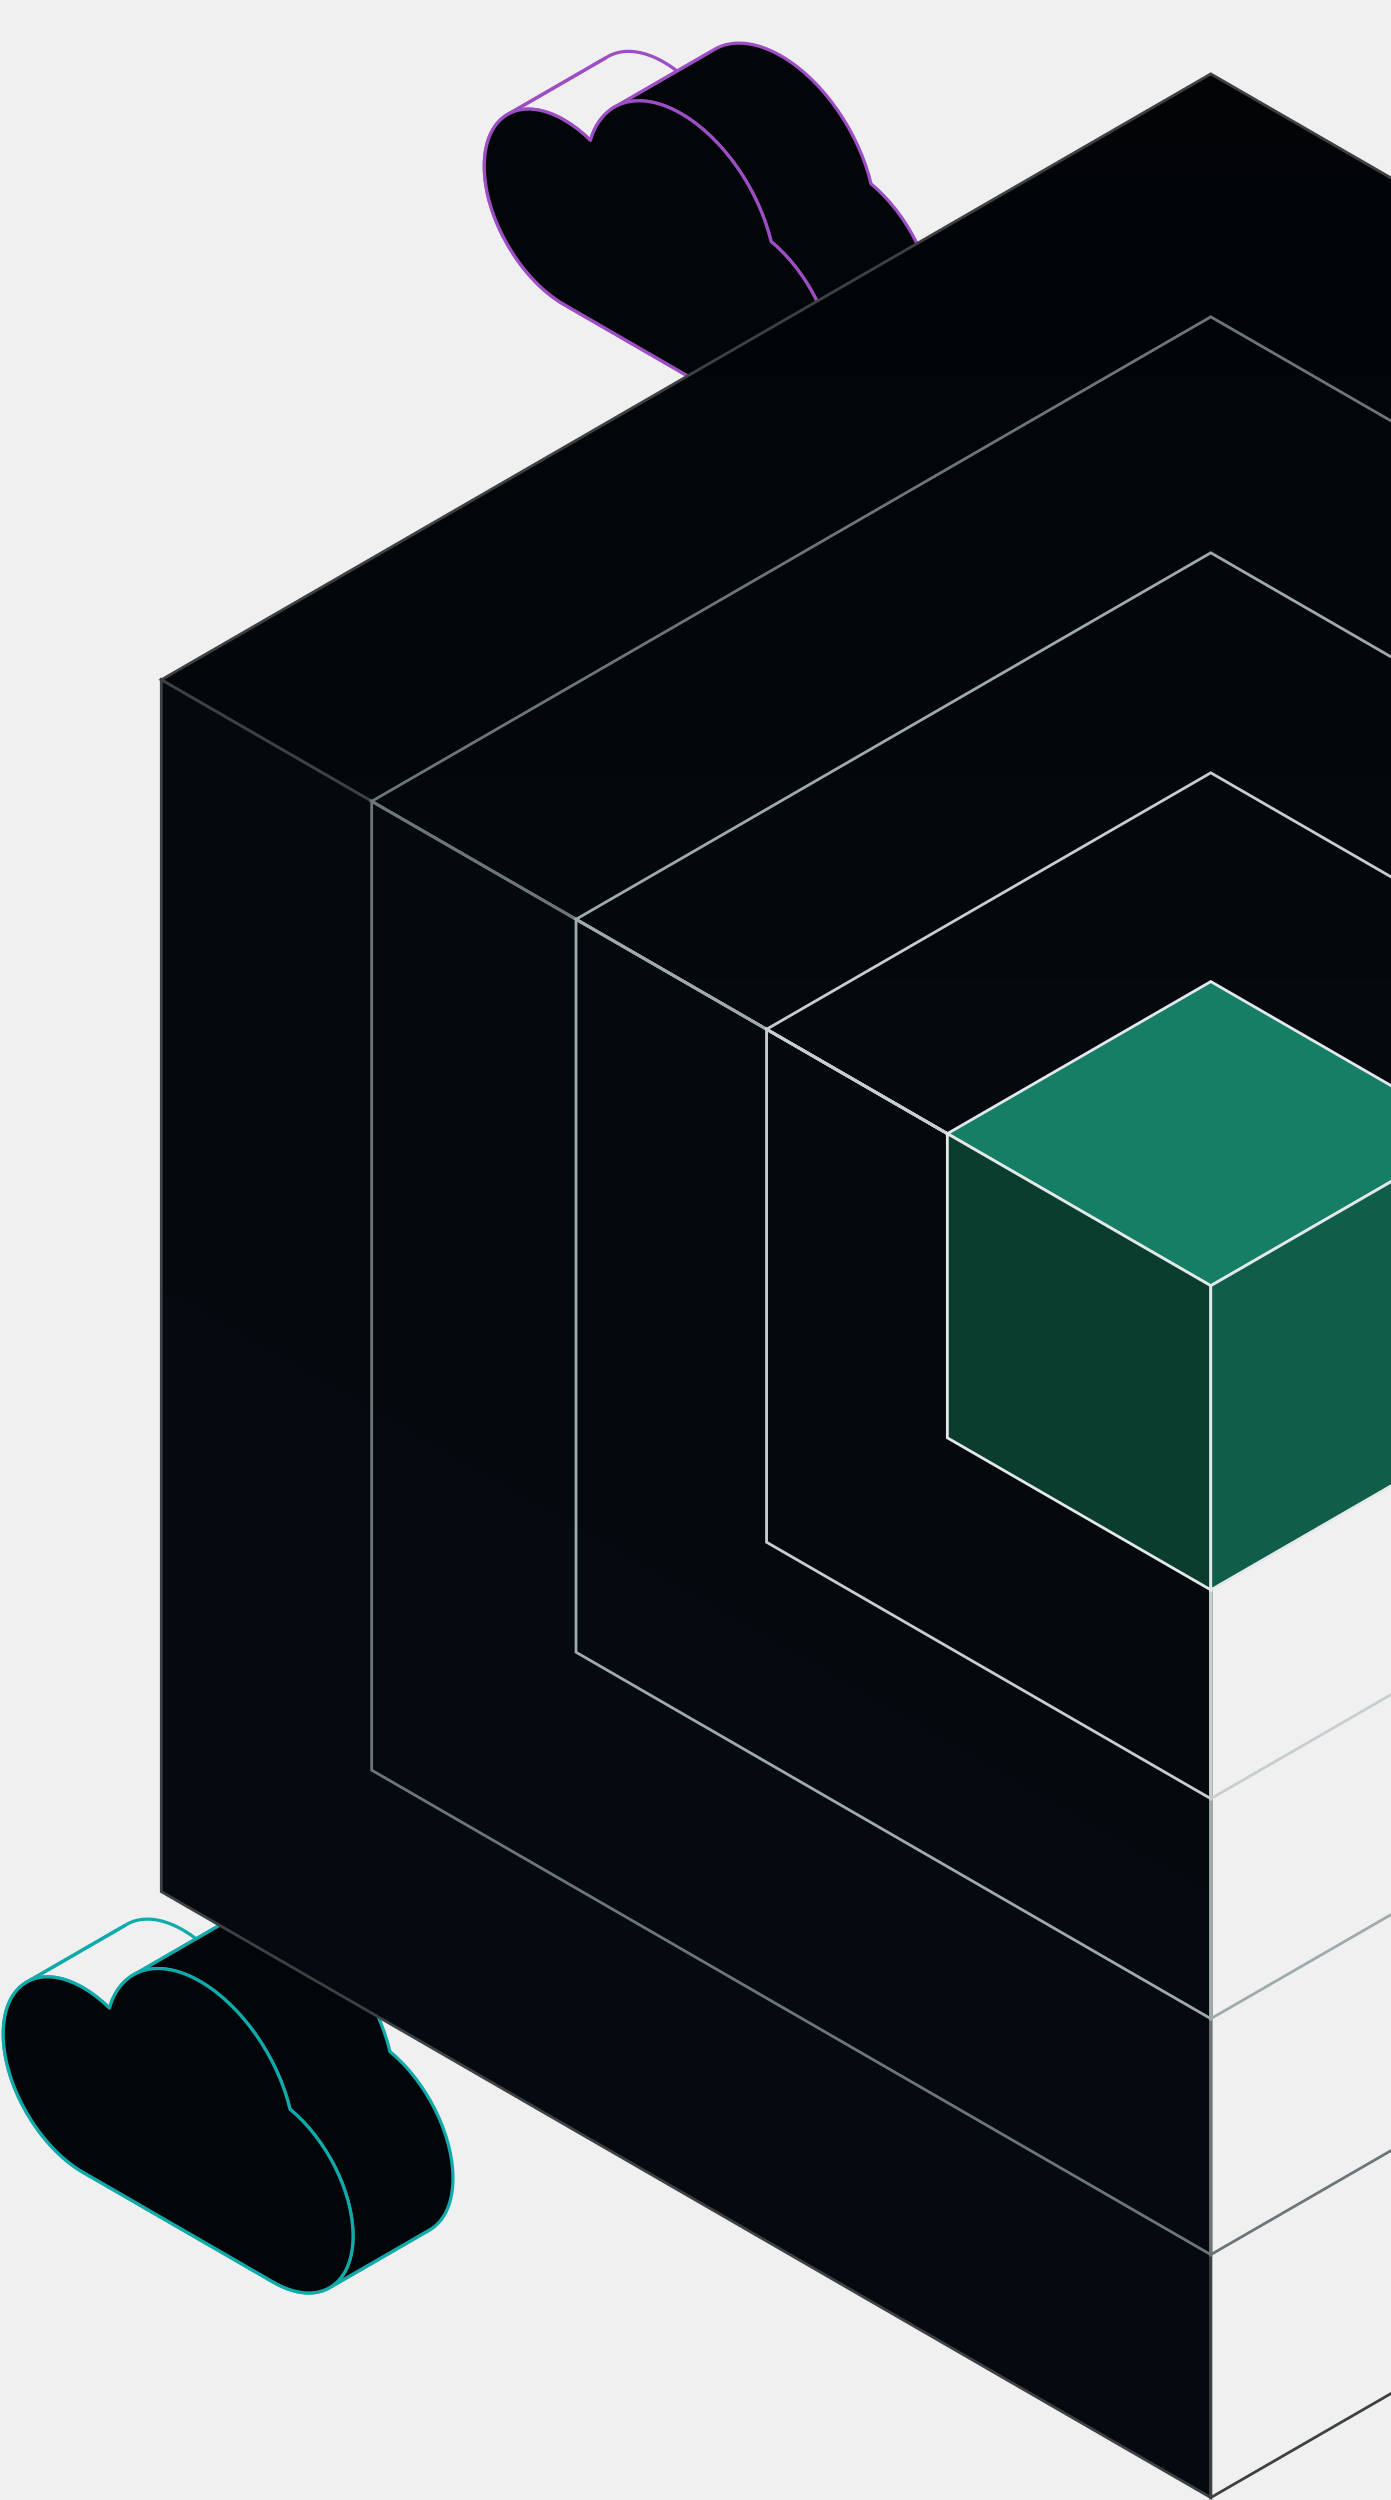
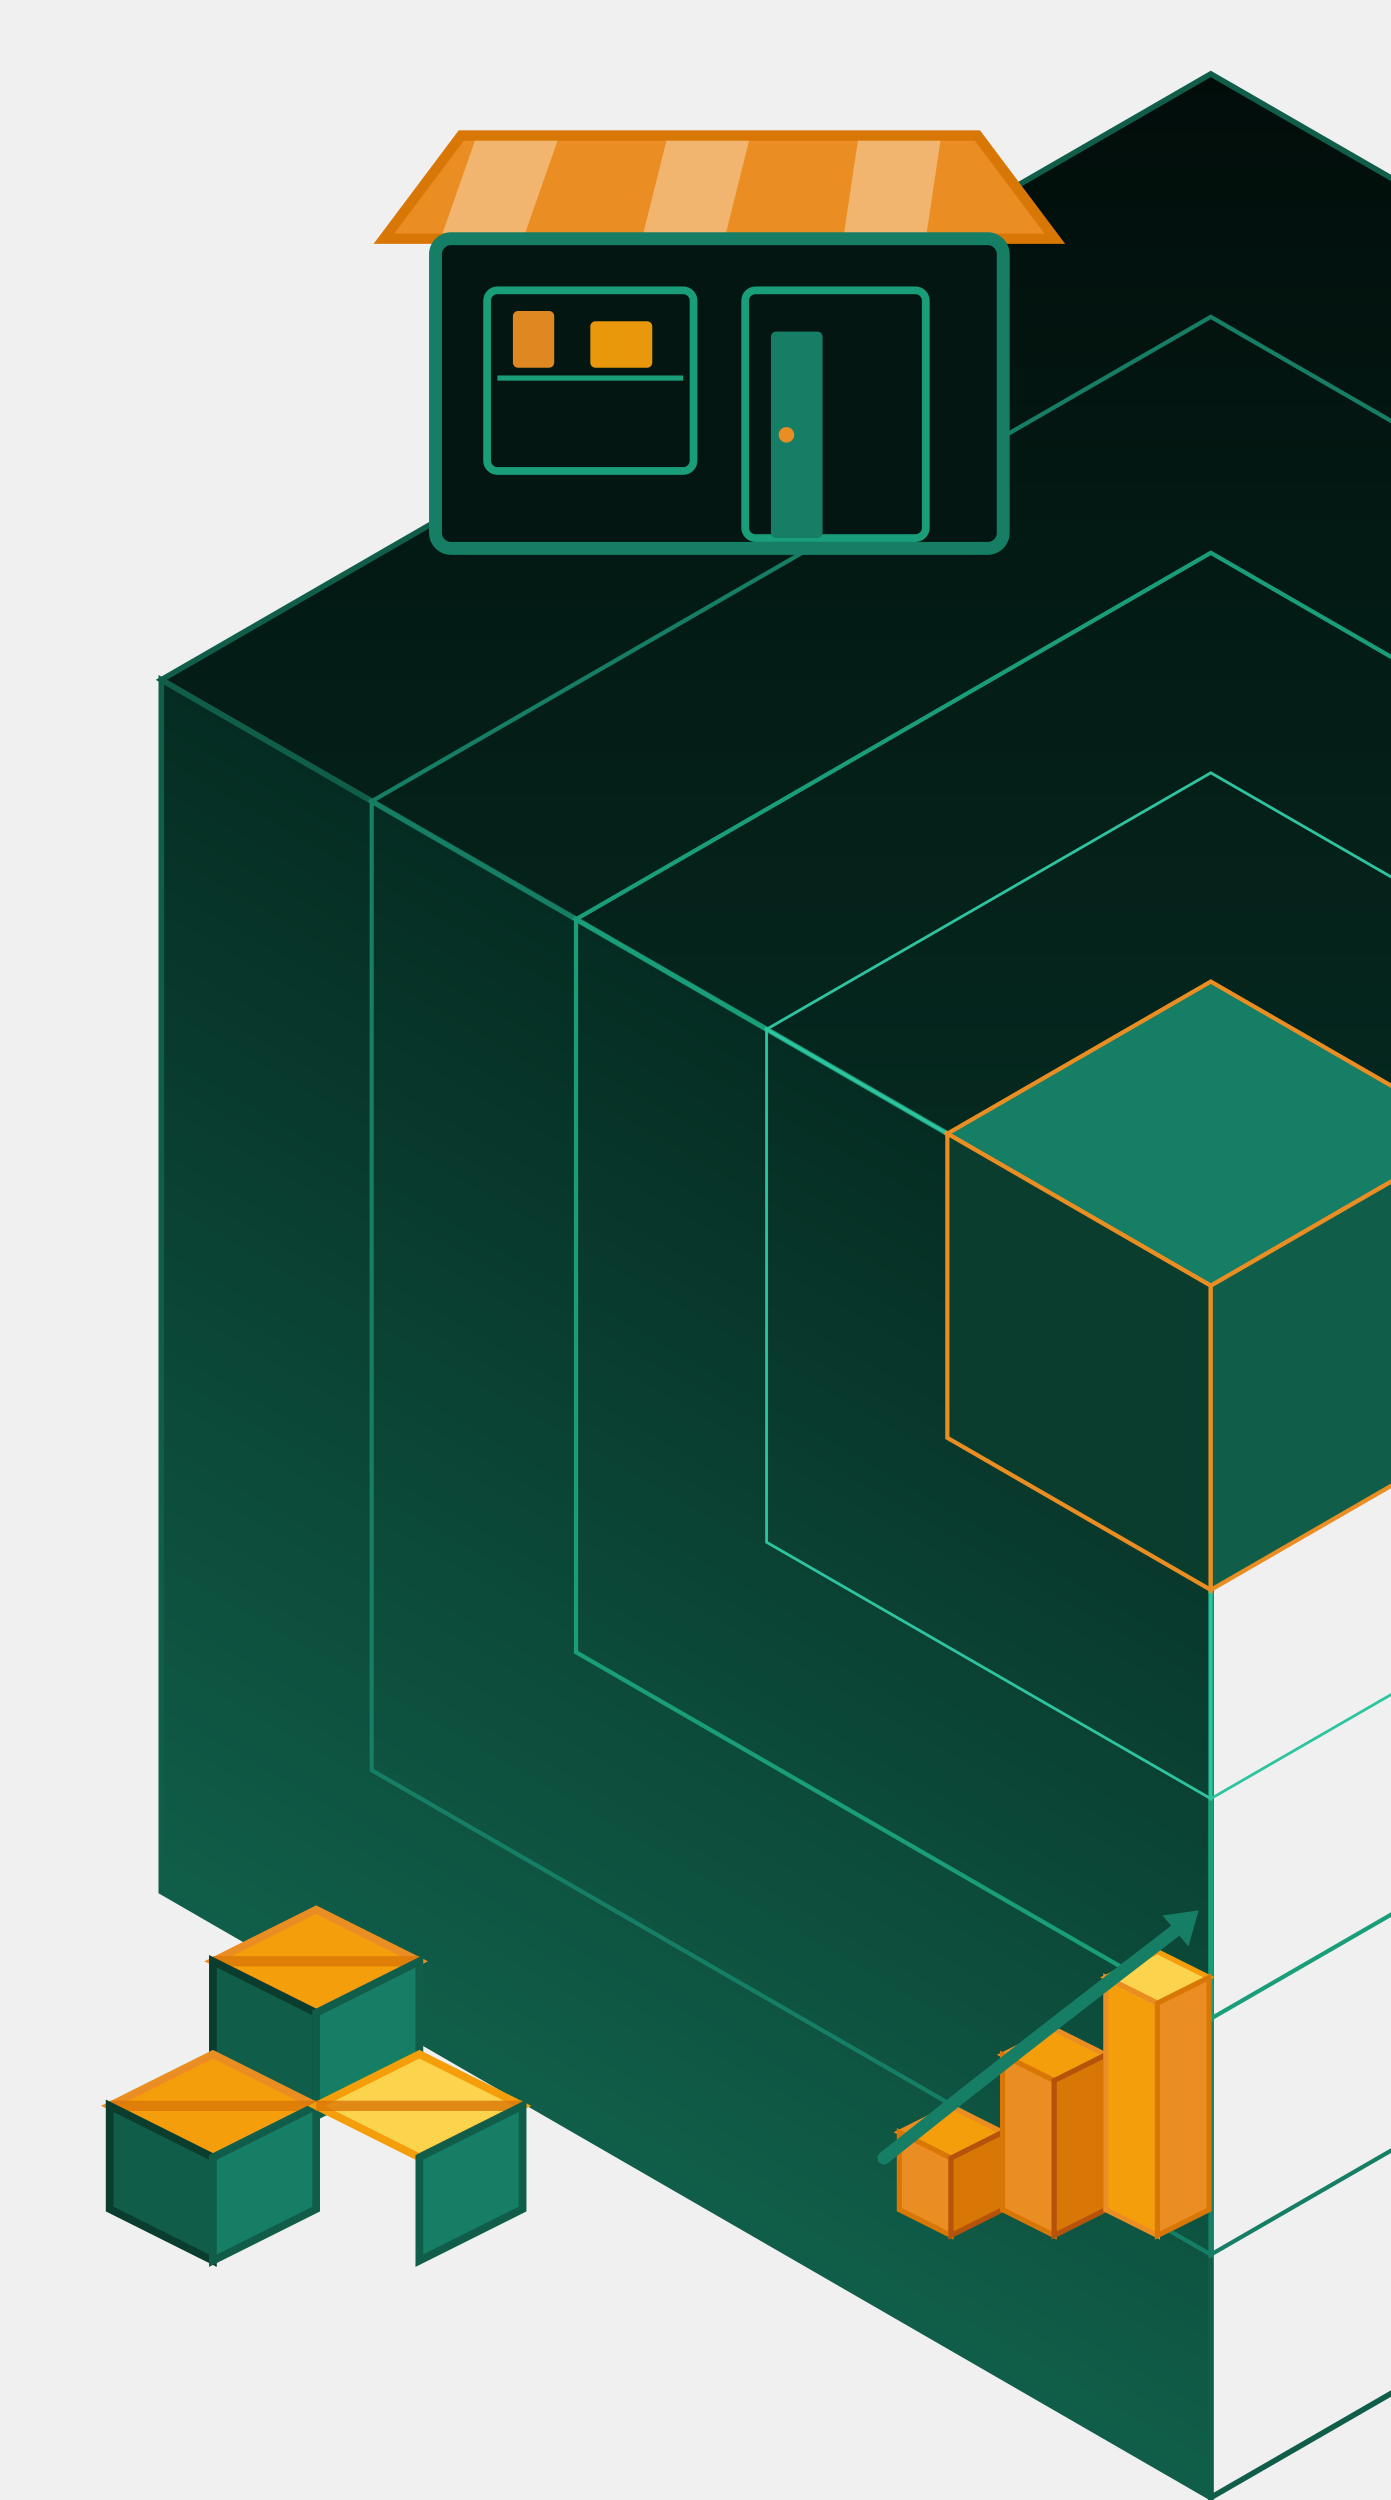
<svg xmlns="http://www.w3.org/2000/svg" width="431" height="775" viewBox="0 0 431 775" fill="none">
-   <path fill-rule="evenodd" clip-rule="evenodd" d="M183.035 43.494C184.296 39.131 186.563 35.84 189.572 33.774L220.554 15.887C217.546 17.952 215.279 21.243 214.018 25.606L183.035 43.494Z" stroke="#9E4EC4" />
-   <path d="M187.827 17.905L156.845 35.793C152.677 38.508 150.124 43.931 150.124 51.518C150.124 67.324 161.206 86.536 174.877 94.428C184.806 100.161 225.279 123.528 233.81 128.454C240.919 132.558 247.328 132.793 251.842 129.851L282.825 111.963" stroke="#9E4EC4" />
-   <path fill-rule="evenodd" clip-rule="evenodd" d="M156.845 35.793C161.359 32.851 167.768 33.087 174.877 37.191C177.736 38.841 180.48 40.988 183.035 43.494L214.018 25.606C211.463 23.1 208.718 20.953 205.86 19.303C198.751 15.199 192.342 14.963 187.827 17.905L156.845 35.793Z" stroke="#9E4EC4" />
-   <path fill-rule="evenodd" clip-rule="evenodd" d="M189.572 33.774C194.92 30.103 202.612 30.304 211.161 35.24C224.216 42.777 235.272 59.049 239.036 74.874C250.197 84.092 258.563 100.393 258.563 114.126C258.563 121.712 256.01 127.135 251.842 129.851L282.825 111.963C286.992 109.248 289.546 103.825 289.546 96.238C289.546 82.505 281.18 66.204 270.019 56.986C266.255 41.161 255.199 24.89 242.143 17.352C233.595 12.416 225.903 12.215 220.554 15.887L189.572 33.774Z" fill="#020609" stroke="#9E4EC4" />
-   <path d="M174.877 37.191C177.736 38.841 180.481 40.988 183.035 43.494C186.538 31.374 197.804 27.528 211.161 35.24C224.216 42.777 235.273 59.049 239.036 74.874C250.197 84.091 258.563 100.393 258.563 114.126C258.563 129.931 247.481 136.346 233.81 128.454C225.279 123.528 184.807 100.161 174.877 94.428C161.207 86.536 150.124 67.324 150.124 51.518C150.124 35.712 161.207 29.298 174.877 37.191Z" fill="#020609" stroke="#9E4EC4" stroke-miterlimit="10" stroke-linecap="round" stroke-linejoin="round" />
-   <path fill-rule="evenodd" clip-rule="evenodd" d="M33.911 622.494C35.172 618.131 37.439 614.84 40.447 612.774L71.43 594.887C68.421 596.952 66.154 600.243 64.893 604.606L33.911 622.494Z" stroke="#11AAAA" />
-   <path d="M38.703 596.905L7.721 614.793C3.553 617.508 1 622.931 1 630.518C1 646.324 12.082 665.536 25.753 673.428C35.682 679.161 76.155 702.528 84.686 707.454C91.795 711.558 98.204 711.793 102.718 708.851L133.701 690.963" stroke="#11AAAA" />
-   <path fill-rule="evenodd" clip-rule="evenodd" d="M7.721 614.793C12.235 611.851 18.644 612.086 25.753 616.191C28.611 617.841 31.356 619.988 33.911 622.494L64.894 604.606C62.339 602.1 59.594 599.953 56.735 598.303C49.627 594.199 43.218 593.963 38.703 596.905L7.721 614.793Z" stroke="#11AAAA" />
-   <path fill-rule="evenodd" clip-rule="evenodd" d="M40.447 612.774C45.796 609.103 53.488 609.304 62.036 614.239C75.092 621.777 86.148 638.049 89.912 653.874C101.073 663.092 109.439 679.393 109.439 693.126C109.439 700.712 106.885 706.135 102.718 708.851L133.701 690.963C137.868 688.248 140.421 682.824 140.421 675.238C140.421 661.505 132.055 645.204 120.894 635.986C117.13 620.161 106.075 603.889 93.019 596.352C84.471 591.416 76.779 591.215 71.43 594.887L40.447 612.774Z" fill="#020609" stroke="#11AAAA" />
-   <path d="M25.753 616.191C28.612 617.841 31.356 619.988 33.911 622.494C37.414 610.374 48.679 606.528 62.037 614.239C75.092 621.777 86.148 638.049 89.912 653.874C101.073 663.091 109.439 679.393 109.439 693.125C109.439 708.931 98.357 715.346 84.686 707.453C76.155 702.528 35.682 679.161 25.753 673.428C12.082 665.536 1 646.324 1 630.518C1 614.712 12.082 608.298 25.753 616.191Z" fill="#020609" stroke="#11AAAA" stroke-miterlimit="10" stroke-linecap="round" stroke-linejoin="round" />
-   <rect width="375.668" height="375.668" transform="matrix(0.866025 0.5 -0.866025 0.5 375.34 22.9108)" fill="url(#paint0_linear_921_6071)" stroke="#3D4143" />
-   <rect width="375.668" height="375.668" transform="matrix(0.866025 0.5 0 1 50 210.745)" fill="url(#paint1_linear_921_6071)" stroke="#3D4143" />
-   <rect width="375.668" height="375.668" transform="matrix(0.866025 -0.5 0 1 375.34 398.579)" stroke="#3D4143" />
-   <rect width="300.357" height="300.357" transform="matrix(0.866025 0.5 -0.866025 0.5 375.34 98.2216)" stroke="#6C7679" />
-   <rect width="300.357" height="300.357" transform="matrix(0.866025 0.5 0 1 115.221 248.4)" stroke="#6C7679" />
-   <rect width="300.357" height="300.357" transform="matrix(0.866025 -0.5 0 1 375.34 398.579)" stroke="#6C7679" />
-   <rect width="227.214" height="227.214" transform="matrix(0.866025 0.5 -0.866025 0.5 375.339 171.365)" stroke="#9FAAAD" />
-   <rect width="227.214" height="227.214" transform="matrix(0.866025 0.5 0 1 178.566 284.972)" stroke="#9FAAAD" />
-   <rect width="227.214" height="227.214" transform="matrix(0.866025 -0.5 0 1 375.339 398.579)" stroke="#9FAAAD" />
-   <rect width="159.01" height="159.01" transform="matrix(0.866025 0.5 -0.866025 0.5 375.339 239.569)" stroke="#C8CED0" />
-   <rect width="159.01" height="159.01" transform="matrix(0.866025 0.5 0 1 237.632 319.074)" stroke="#C8CED0" />
-   <rect width="159.01" height="159.01" transform="matrix(0.866025 -0.5 0 1 375.339 398.579)" stroke="#C8CED0" />
-   <rect width="94.294" height="94.294" transform="matrix(0.866025 0.5 -0.866025 0.5 375.339 304.285)" fill="#167e65" stroke="#E3E8EA" />
-   <rect width="94.294" height="94.294" transform="matrix(0.866025 0.5 0 1 293.678 351.432)" fill="#0a3d2d" stroke="#E3E8EA" />
-   <rect width="94.294" height="94.294" transform="matrix(0.866025 -0.5 0 1 375.339 398.579)" fill="#105e49" stroke="#E3E8EA" />
+   <rect width="375.668" height="375.668" transform="matrix(0.866025 0.5 -0.866025 0.5 375.34 22.9108)" fill="url(#paint0_linear_921_6071)" stroke="#105e49" stroke-width="2" />
+   <rect width="375.668" height="375.668" transform="matrix(0.866025 0.5 0 1 50 210.745)" fill="url(#paint1_linear_921_6071)" stroke="#105e49" stroke-width="2" />
+   <rect width="375.668" height="375.668" transform="matrix(0.866025 -0.5 0 1 375.34 398.579)" stroke="#105e49" stroke-width="2" />
+   <rect width="300.357" height="300.357" transform="matrix(0.866025 0.5 -0.866025 0.5 375.34 98.2216)" stroke="#167e65" stroke-width="1.5" />
+   <rect width="300.357" height="300.357" transform="matrix(0.866025 0.5 0 1 115.221 248.4)" stroke="#167e65" stroke-width="1.5" />
+   <rect width="300.357" height="300.357" transform="matrix(0.866025 -0.5 0 1 375.34 398.579)" stroke="#167e65" stroke-width="1.5" />
+   <rect width="227.214" height="227.214" transform="matrix(0.866025 0.5 -0.866025 0.5 375.339 171.365)" stroke="#1a9e7a" stroke-width="1.5" />
+   <rect width="227.214" height="227.214" transform="matrix(0.866025 0.5 0 1 178.566 284.972)" stroke="#1a9e7a" stroke-width="1.5" />
+   <rect width="227.214" height="227.214" transform="matrix(0.866025 -0.5 0 1 375.339 398.579)" stroke="#1a9e7a" stroke-width="1.5" />
+   <rect width="159.01" height="159.01" transform="matrix(0.866025 0.5 -0.866025 0.5 375.339 239.569)" stroke="#2ec4a0" />
+   <rect width="159.01" height="159.01" transform="matrix(0.866025 0.5 0 1 237.632 319.074)" stroke="#2ec4a0" />
+   <rect width="159.01" height="159.01" transform="matrix(0.866025 -0.5 0 1 375.339 398.579)" stroke="#2ec4a0" />
+   <rect width="94.294" height="94.294" transform="matrix(0.866025 0.5 -0.866025 0.5 375.339 304.285)" fill="#167e65" stroke="#ea8d22" stroke-width="1.5" />
+   <rect width="94.294" height="94.294" transform="matrix(0.866025 0.5 0 1 293.678 351.432)" fill="#0a3d2d" stroke="#ea8d22" stroke-width="1.5" />
+   <rect width="94.294" height="94.294" transform="matrix(0.866025 -0.5 0 1 375.339 398.579)" fill="#105e49" stroke="#ea8d22" stroke-width="1.5" />
+   <g transform="translate(111, 10) scale(1.6)">
+     <path d="M 20 20 L 120 20 L 135 40 L 5 40 Z" fill="#ea8d22" />
+     <path d="M 23 20 L 39 20 L 32 40 L 16 40 Z" fill="#ffffff" opacity="0.35" />
+     <path d="M 60 20 L 76 20 L 71 40 L 55 40 Z" fill="#ffffff" opacity="0.35" />
+     <path d="M 97 20 L 113 20 L 110 40 L 94 40 Z" fill="#ffffff" opacity="0.35" />
+     <path d="M 20 20 L 120 20 L 135 40 L 5 40 Z" fill="none" stroke="#d97706" stroke-width="2" />
+     <rect x="15" y="40" width="110" height="60" rx="3" fill="#031611" stroke="#167e65" stroke-width="2.5" />
+     <rect x="25" y="50" width="40" height="35" rx="2" fill="none" stroke="#1a9e7a" stroke-width="1.5" />
+     <line x1="27" y1="67" x2="63" y2="67" stroke="#1a9e7a" stroke-width="1" />
+     <rect x="30" y="54" width="8" height="11" rx="1" fill="#ea8d22" opacity="0.95" />
+     <rect x="45" y="56" width="12" height="9" rx="1" fill="#f59e0b" opacity="0.95" />
+     <rect x="75" y="50" width="35" height="48" rx="2" fill="none" stroke="#1a9e7a" stroke-width="1.5" />
+     <rect x="80" y="58" width="10" height="40" rx="1" fill="#167e65" />
+     <circle cx="83" cy="78" r="1.5" fill="#ea8d22" />
+   </g>
+   <g transform="translate(10, 560) scale(1.6)">
+     <path d="M 55 20 L 75 30 L 55 40 L 35 30 Z" fill="#f59e0b" stroke="#ea8d22" stroke-width="1.5" />
+     <line x1="35" y1="30" x2="75" y2="30" stroke="#d97706" stroke-width="2" opacity="0.8" />
+     <path d="M 35 30 L 55 40 L 55 60 L 35 50 Z" fill="#105e49" stroke="#0a3d2d" stroke-width="1.5" />
+     <path d="M 55 40 L 75 30 L 75 50 L 55 60 Z" fill="#167e65" stroke="#105e49" stroke-width="1.5" />
+     <path d="M 35 48 L 55 58 L 35 68 L 15 58 Z" fill="#f59e0b" stroke="#ea8d22" stroke-width="1.5" />
+     <line x1="15" y1="58" x2="55" y2="58" stroke="#d97706" stroke-width="2" opacity="0.8" />
+     <path d="M 15 58 L 35 68 L 35 88 L 15 78 Z" fill="#105e49" stroke="#0a3d2d" stroke-width="1.5" />
+     <path d="M 35 68 L 55 58 L 55 78 L 35 88 Z" fill="#167e65" stroke="#105e49" stroke-width="1.5" />
+     <path d="M 55 58 L 75 48 L 95 58 L 75 68 Z" fill="#fcd34d" stroke="#f59e0b" stroke-width="1.5" />
+     <line x1="55" y1="58" x2="95" y2="58" stroke="#d97706" stroke-width="2" opacity="0.8" />
+     <path d="M 75 68 L 95 58 L 95 78 L 75 88 Z" fill="#167e65" stroke="#105e49" stroke-width="1.5" />
+   </g>
+   <g transform="translate(250, 565) scale(1.6)">
+     <path d="M 28 55 L 38 60 L 28 65 L 18 60 Z" fill="#f59e0b" stroke="#ea8d22" stroke-width="1" />
+     <path d="M 18 60 L 28 65 L 28 80 L 18 75 Z" fill="#ea8d22" stroke="#d97706" stroke-width="1" />
+     <path d="M 28 65 L 38 60 L 38 75 L 28 80 Z" fill="#d97706" stroke="#b45309" stroke-width="1" />
+     <path d="M 48 40 L 58 45 L 48 50 L 38 45 Z" fill="#f59e0b" stroke="#ea8d22" stroke-width="1" />
+     <path d="M 38 45 L 48 50 L 48 80 L 38 75 Z" fill="#ea8d22" stroke="#d97706" stroke-width="1" />
+     <path d="M 48 50 L 58 45 L 58 75 L 48 80 Z" fill="#d97706" stroke="#b45309" stroke-width="1" />
+     <path d="M 68 25 L 78 30 L 68 35 L 58 30 Z" fill="#fcd34d" stroke="#f59e0b" stroke-width="1" />
+     <path d="M 58 30 L 68 35 L 68 80 L 58 75 Z" fill="#f59e0b" stroke="#ea8d22" stroke-width="1" />
+     <path d="M 68 35 L 78 30 L 78 75 L 68 80 Z" fill="#ea8d22" stroke="#d97706" stroke-width="1" />
+     <path d="M 15 65 Q 40 45 74 19" fill="none" stroke="#167e65" stroke-width="2.5" stroke-linecap="round" stroke-linejoin="round" />
+     <polygon points="69,18 76,17 74,24" fill="#167e65" />
+   </g>
  <defs>
    <linearGradient id="paint0_linear_921_6071" x1="-0.216" y1="0.073" x2="375.488" y2="375.777" gradientUnits="userSpaceOnUse">
-       <stop stop-color="#020406" />
-       <stop offset="0.997" stop-color="#040A0F" />
+       <stop stop-color="#020d0a" />
+       <stop offset="0.997" stop-color="#052c22" />
    </linearGradient>
    <linearGradient id="paint1_linear_921_6071" x1="187.834" y1="0" x2="187.834" y2="375.668" gradientUnits="userSpaceOnUse">
-       <stop stop-color="#04090E" />
-       <stop offset="1" stop-color="#040A0F" />
+       <stop stop-color="#052c22" />
+       <stop offset="1" stop-color="#105e49" />
    </linearGradient>
  </defs>
</svg>
